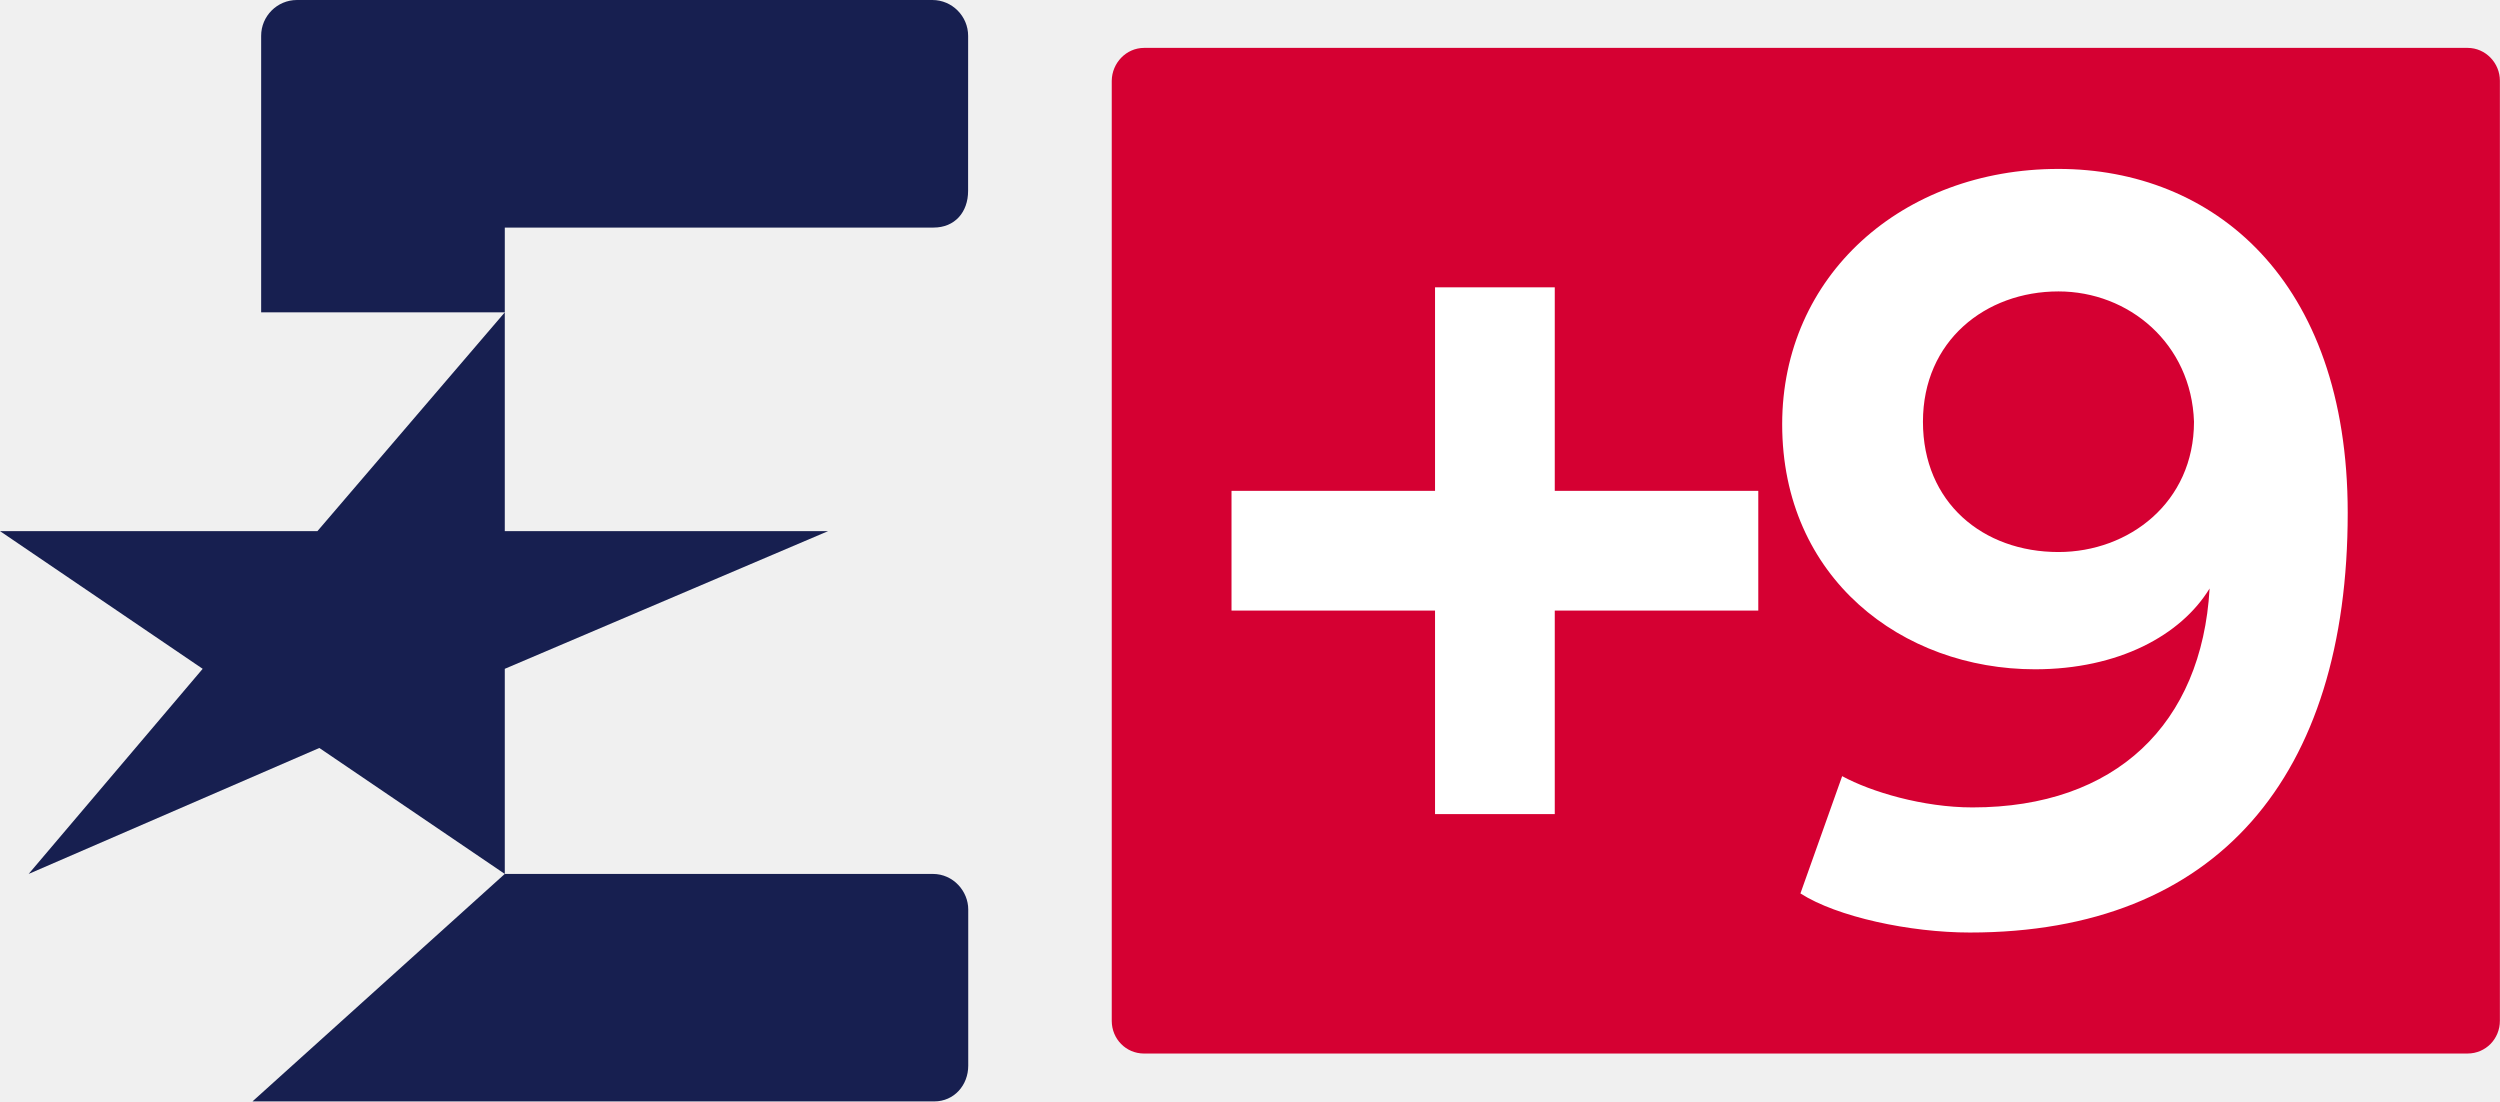
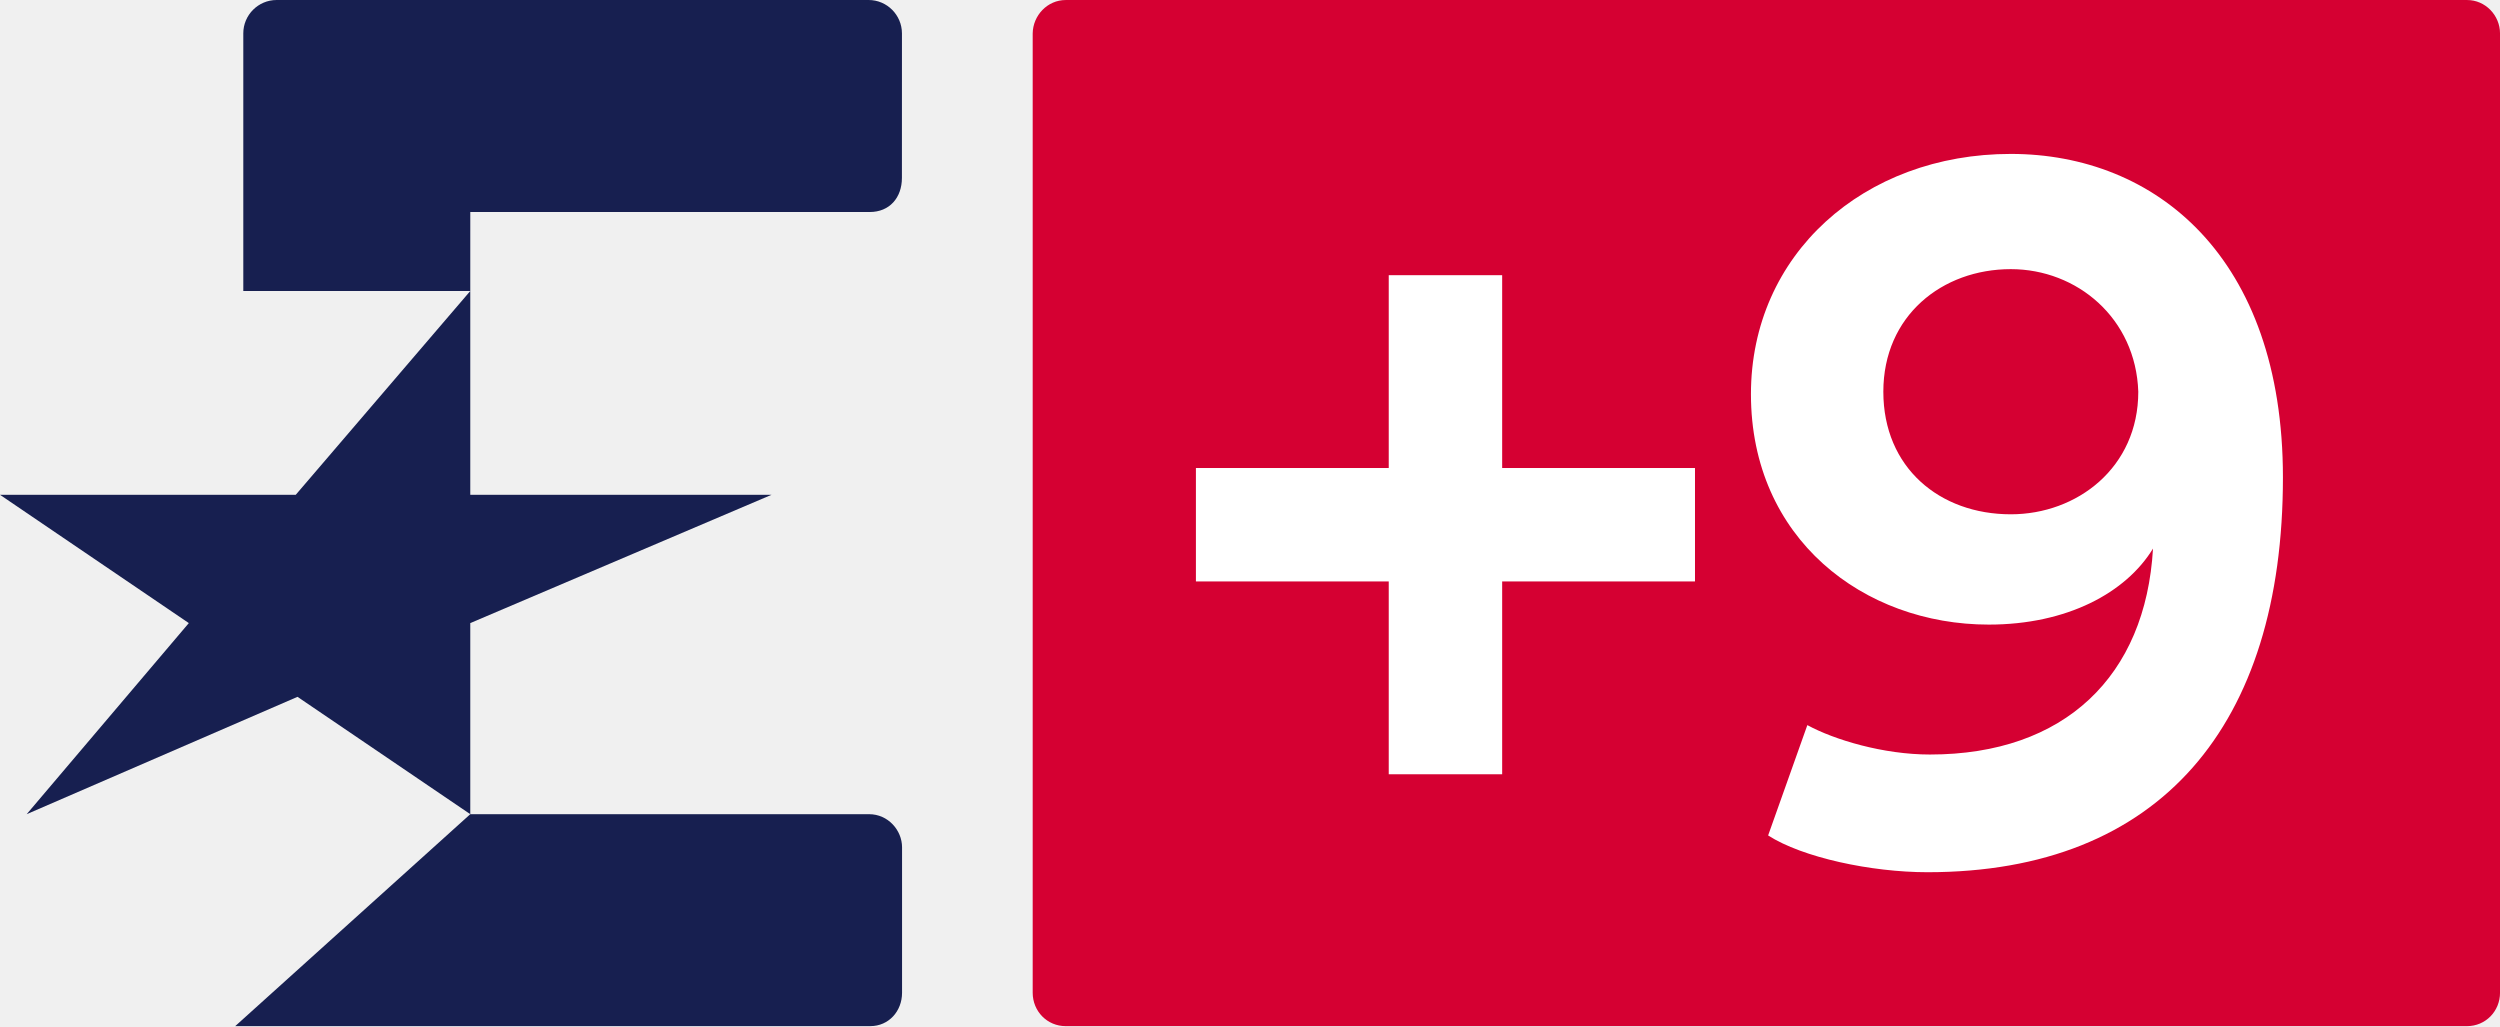
- <svg xmlns="http://www.w3.org/2000/svg" id="Layer_1" width="104.41" height="46" enable-background="new 0 0 1000 611.2" version="1.1" viewBox="0 0 104.41 46" xml:space="preserve">
-   <path id="path36-1-0" d="m103.05 44h-55.27c-0.752 0-1.349-0.605-1.349-1.368l1e-4 -39.263c0.01-0.737 0.601-1.369 1.355-1.369h55.27c0.752 0 1.349 0.632 1.349 1.368v39.263c0 0.763-0.597 1.368-1.349 1.368" fill="#d50032" stroke-width=".667" />
-   <g id="g863-1-9-8" transform="matrix(.076009 0 0 .076009 0 -.45697)" fill="#171f50">
+ <svg xmlns="http://www.w3.org/2000/svg" id="Layer_1" width="535.99" height="220" enable-background="new 0 0 1000 611.2" version="1.1" viewBox="0 0 535.99 220" xml:space="preserve">
+   <path id="path36-1-0" d="m528.9 220h-300.43c-3.941 0-7.066-3.17-7.066-7.168l5.3e-4 -205.66c0.052-3.861 3.146-7.169 7.095-7.169h300.43c3.94 0 7.065 3.308 7.065 7.168v205.66c0 3.998-3.125 7.168-7.065 7.168" fill="#d50032" stroke-width="3.495" />
+   <g id="g863-1-9-8" transform="matrix(.36352 0 0 .36352 0 -2.1859)" fill="#171f50">
    <path id="path2-1-9-9" d="m277.36 177.64h-133.87v-151.97c0-10.824 8.833-19.657 19.657-19.657h349.15c10.845 0 19.656 8.876 19.656 19.721l-0.021 85.187c0 11.711-7.317 20.133-18.964 20.133h-235.6z" />
    <path id="path4-8-1-0" d="m513.02 611.2h-374.3l138.64-125h235.19c11.301 0 19.462 9.569 19.462 19.505v85.836c0 10.846-7.858 19.656-18.682 19.656" />
-     <polygon id="polygon6-4-3-0" points="15.738 486.2 175.46 416.99 277.36 486.2 277.36 373.5 455.03 297.84 277.36 297.84 277.36 177.64 174.42 297.84 0 297.84 111.36 373.5" />
+     <polygon id="polygon6-4-3-0" points="111.36 373.5 15.738 486.2 175.46 416.99 277.36 486.2 277.36 373.5 455.03 297.84 277.36 297.84 277.36 177.64 174.42 297.84 0 297.84" />
  </g>
-   <path id="path9-9-6-7" d="m59.933 12v8.5h-8.5v5h8.5v8.5h5v-8.5h8.5v-5h-8.5v-8.5z" fill="#fff" stroke-width="1.077" />
-   <path id="Fill-14-1" d="m85.97 12.171c-3.047 0-5.66 2.067-5.66 5.442 0 3.374 2.503 5.442 5.66 5.442 2.939 0 5.66-2.068 5.66-5.442-0.109-3.265-2.721-5.442-5.66-5.442zm-9.034 20.244c1.197 0.653 3.374 1.306 5.442 1.306 5.986 0 9.578-3.483 9.904-9.144-1.197 1.96-3.809 3.375-7.293 3.375-5.551 0-10.558-3.809-10.558-10.231 0-6.205 5.007-10.666 11.537-10.666 6.422 0 12.082 4.571 12.082 14.367 0 10.993-5.442 17.524-15.782 17.524-2.503 0-5.551-0.653-7.075-1.633z" fill="#fff" fill-rule="evenodd" stroke-width=".538" />
+   <path id="path9-9-6" d="m297.74 59v41.341h-41.341v24.318h41.341v41.341h24.318v-41.341h41.341v-24.318h-41.341v-41.341z" fill="#fff" stroke-width="5.238" />
+   <path id="Fill-14-1" d="m431.11 57.703c-14.716 0-27.33 9.981-27.33 26.28 0 16.293 12.089 26.28 27.33 26.28 14.191 0 27.33-9.986 27.33-26.28-0.526-15.767-13.14-26.28-27.33-26.28zm-43.623 97.757c5.782 3.154 16.293 6.307 26.28 6.307 28.908 0 46.253-16.819 47.828-44.155-5.782 9.466-18.396 16.299-35.215 16.299-26.805 0-50.984-18.396-50.984-49.405 0-29.963 24.177-51.506 55.712-51.506 31.01 0 58.343 22.075 58.343 69.378 0 53.085-26.282 84.622-76.21 84.622-12.089 0-26.805-3.154-34.163-7.884z" fill="#fff" fill-rule="evenodd" stroke-width="2.599" />
</svg>
